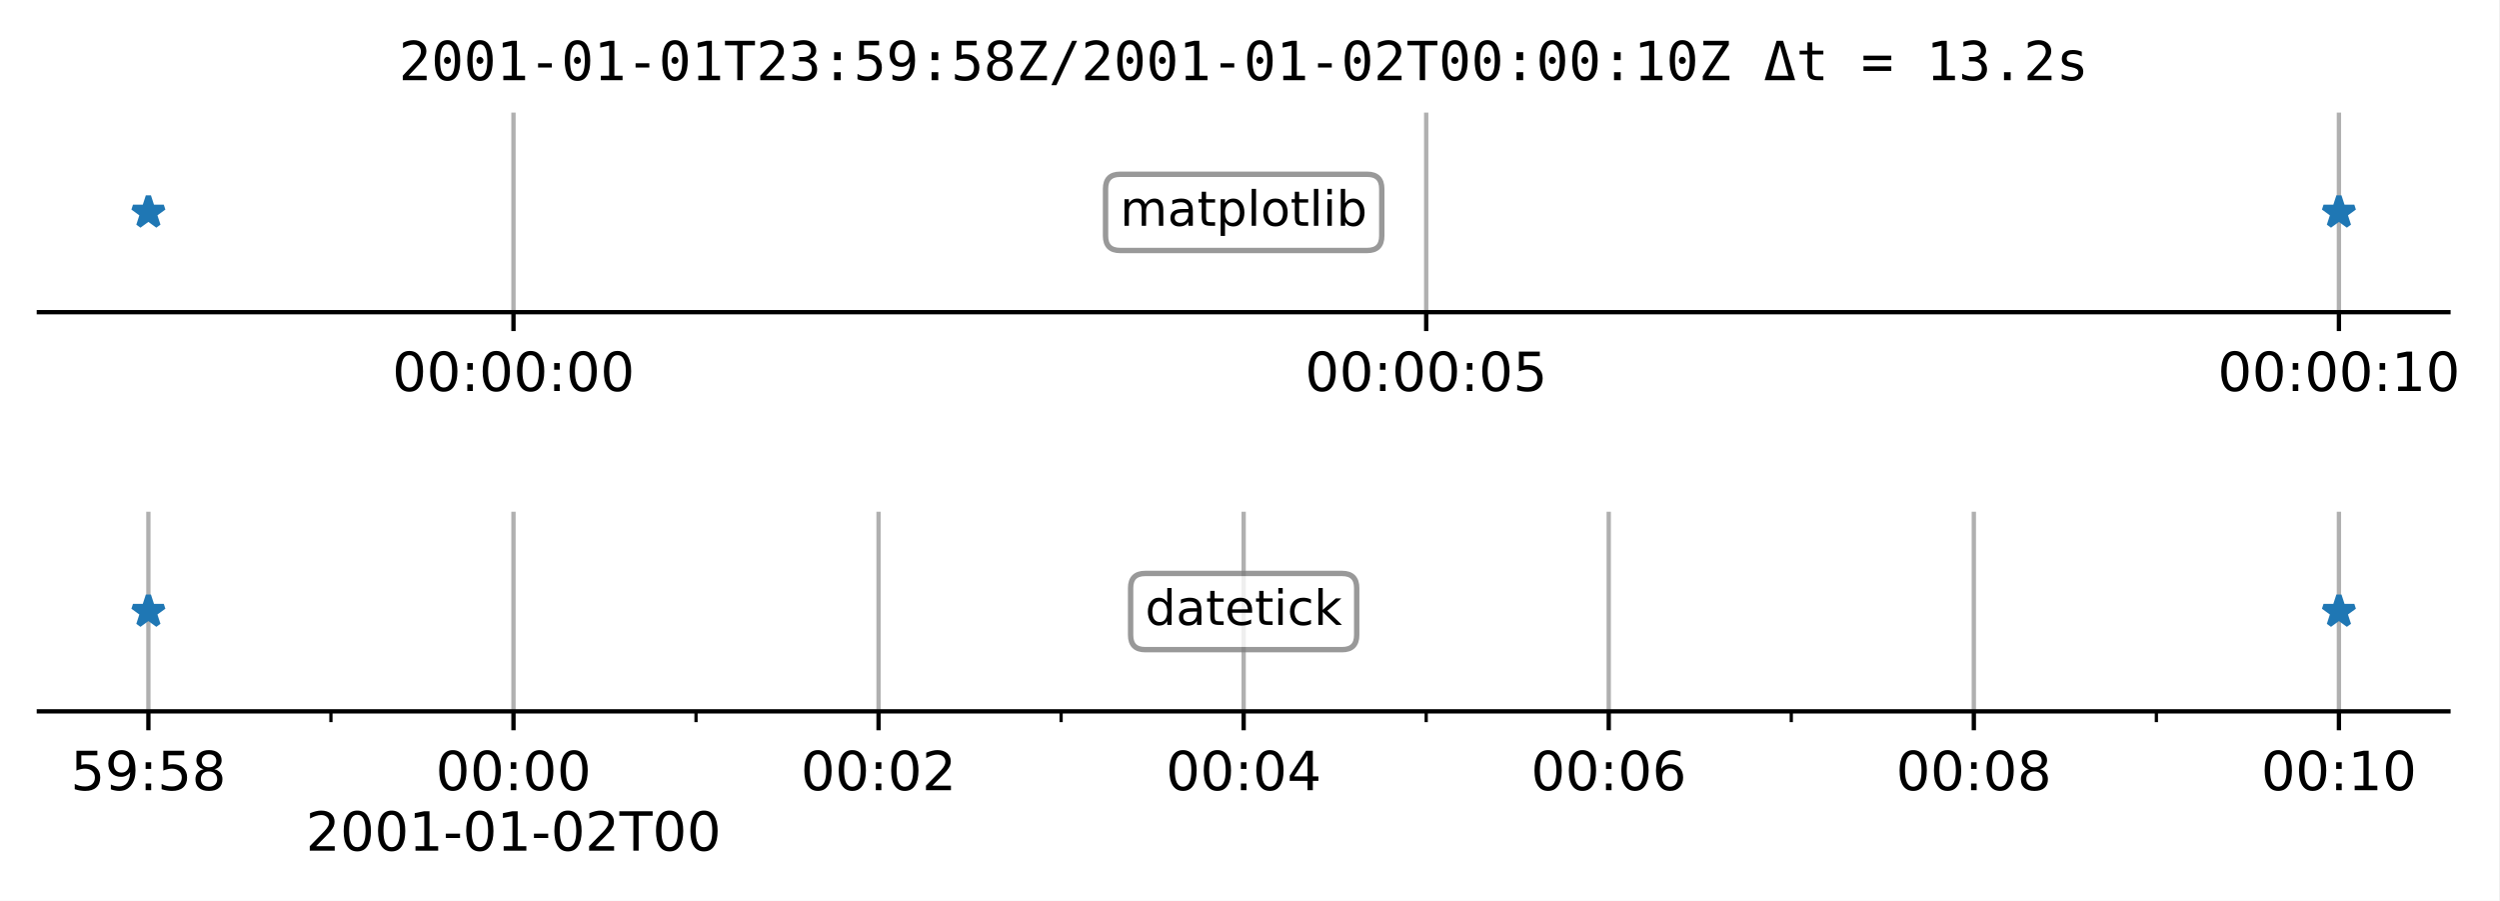
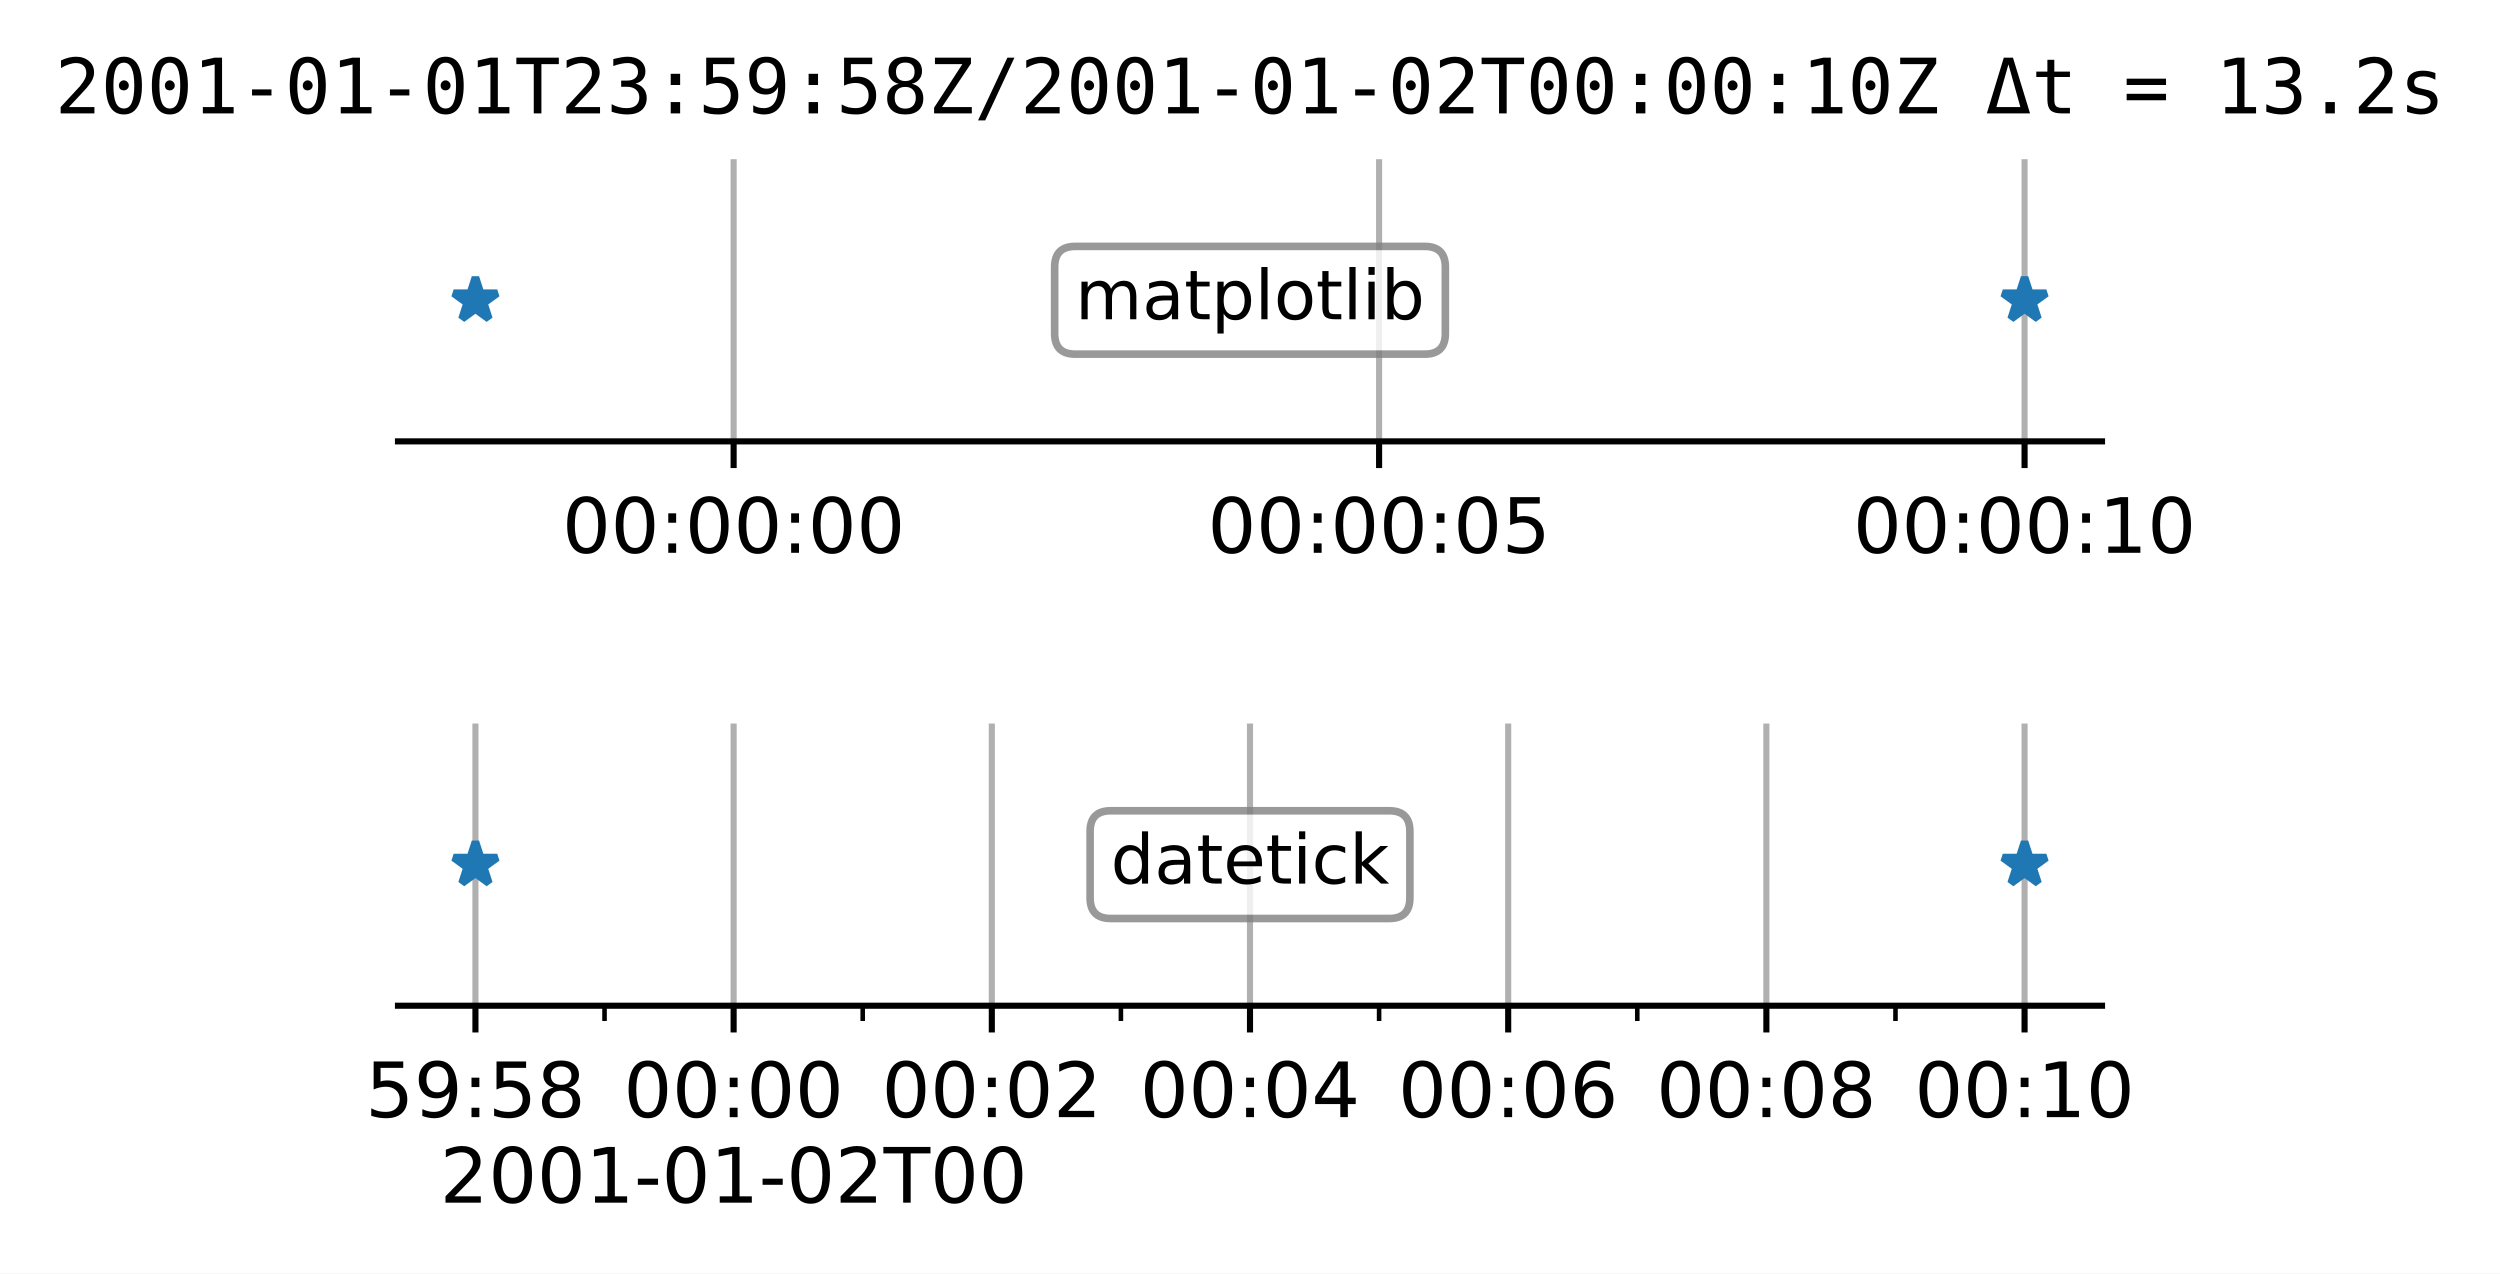
- <svg xmlns="http://www.w3.org/2000/svg" xmlns:xlink="http://www.w3.org/1999/xlink" width="462.965pt" height="166.808pt" viewBox="0 0 462.965 166.808" version="1.1">
+ <svg xmlns="http://www.w3.org/2000/svg" xmlns:xlink="http://www.w3.org/1999/xlink" width="327.456pt" height="166.808pt" viewBox="0 0 327.456 166.808" version="1.1">
  <defs>
    <style type="text/css">*{stroke-linejoin: round; stroke-linecap: butt}</style>
  </defs>
  <g id="figure_1">
    <g id="patch_1">
-       <path d="M 0 166.808  L 462.965 166.808  L 462.965 0  L 0 0  z " style="fill: #ffffff" />
+       <path d="M 0 166.808  L 327.456 166.808  L 327.456 0  L 0 0  z " style="fill: #ffffff" />
    </g>
    <g id="axes_1">
      <g id="patch_2">
-         <path d="M 7.2 57.812  L 453.6 57.812  L 453.6 20.852  L 7.2 20.852  z " style="fill: #ffffff" />
+         <path d="M 52.128 57.812  L 275.328 57.812  L 275.328 20.852  L 52.128 20.852  z " style="fill: #ffffff" />
      </g>
      <g id="matplotlib.axis_1">
        <g id="xtick_1">
          <g id="line2d_1">
-             <path d="M 95.127 57.812  L 95.127 20.852  " clip-path="url(#p6fb5cd270e)" style="fill: none; stroke: #b0b0b0; stroke-width: 0.8; stroke-linecap: square" />
+             <path d="M 96.092 57.812  L 96.092 20.852  " clip-path="url(#p6392912a0c)" style="fill: none; stroke: #b0b0b0; stroke-width: 0.8; stroke-linecap: square" />
          </g>
          <g id="line2d_2">
            <defs>
              <path id="m1e6c41ab66" d="M 0 0  L 0 3.5  " style="stroke: #000000; stroke-width: 0.8" />
            </defs>
            <g>
-               <use xlink:href="#m1e6c41ab66" x="95.127" y="57.812" style="stroke: #000000; stroke-width: 0.8" />
+               <use xlink:href="#m1e6c41ab66" x="96.092" y="57.812" style="stroke: #000000; stroke-width: 0.8" />
            </g>
          </g>
          <g id="text_1">
-             <text style="font-size: 10px; font-family: 'DejaVu Sans', 'Bitstream Vera Sans', 'Computer Modern Sans Serif', 'Lucida Grande', 'Verdana', 'Geneva', 'Lucid', 'Arial', 'Helvetica', 'Avant Garde', sans-serif; text-anchor: middle" x="95.127" y="72.41" transform="rotate(-0 95.12728 72.41)">00:00:00</text>
+             <text style="font-size: 10px; font-family: 'DejaVu Sans', 'Bitstream Vera Sans', 'Computer Modern Sans Serif', 'Lucida Grande', 'Verdana', 'Geneva', 'Lucid', 'Arial', 'Helvetica', 'Avant Garde', sans-serif; text-anchor: middle" x="96.092" y="72.41" transform="rotate(-0 96.09176 72.41)">00:00:00</text>
          </g>
        </g>
        <g id="xtick_2">
          <g id="line2d_3">
-             <path d="M 264.218 57.812  L 264.218 20.852  " clip-path="url(#p6fb5cd270e)" style="fill: none; stroke: #b0b0b0; stroke-width: 0.8; stroke-linecap: square" />
+             <path d="M 180.637 57.812  L 180.637 20.852  " clip-path="url(#p6392912a0c)" style="fill: none; stroke: #b0b0b0; stroke-width: 0.8; stroke-linecap: square" />
          </g>
          <g id="line2d_4">
            <g>
-               <use xlink:href="#m1e6c41ab66" x="264.218" y="57.812" style="stroke: #000000; stroke-width: 0.8" />
+               <use xlink:href="#m1e6c41ab66" x="180.637" y="57.812" style="stroke: #000000; stroke-width: 0.8" />
            </g>
          </g>
          <g id="text_2">
-             <text style="font-size: 10px; font-family: 'DejaVu Sans', 'Bitstream Vera Sans', 'Computer Modern Sans Serif', 'Lucida Grande', 'Verdana', 'Geneva', 'Lucid', 'Arial', 'Helvetica', 'Avant Garde', sans-serif; text-anchor: middle" x="264.218" y="72.41" transform="rotate(-0 264.2182 72.41)">00:00:05</text>
+             <text style="font-size: 10px; font-family: 'DejaVu Sans', 'Bitstream Vera Sans', 'Computer Modern Sans Serif', 'Lucida Grande', 'Verdana', 'Geneva', 'Lucid', 'Arial', 'Helvetica', 'Avant Garde', sans-serif; text-anchor: middle" x="180.637" y="72.41" transform="rotate(-0 180.6372 72.41)">00:00:05</text>
          </g>
        </g>
        <g id="xtick_3">
          <g id="line2d_5">
-             <path d="M 433.309 57.812  L 433.309 20.852  " clip-path="url(#p6fb5cd270e)" style="fill: none; stroke: #b0b0b0; stroke-width: 0.8; stroke-linecap: square" />
+             <path d="M 265.183 57.812  L 265.183 20.852  " clip-path="url(#p6392912a0c)" style="fill: none; stroke: #b0b0b0; stroke-width: 0.8; stroke-linecap: square" />
          </g>
          <g id="line2d_6">
            <g>
-               <use xlink:href="#m1e6c41ab66" x="433.309" y="57.812" style="stroke: #000000; stroke-width: 0.8" />
+               <use xlink:href="#m1e6c41ab66" x="265.183" y="57.812" style="stroke: #000000; stroke-width: 0.8" />
            </g>
          </g>
          <g id="text_3">
-             <text style="font-size: 10px; font-family: 'DejaVu Sans', 'Bitstream Vera Sans', 'Computer Modern Sans Serif', 'Lucida Grande', 'Verdana', 'Geneva', 'Lucid', 'Arial', 'Helvetica', 'Avant Garde', sans-serif; text-anchor: middle" x="433.309" y="72.41" transform="rotate(-0 433.3091 72.41)">00:00:10</text>
+             <text style="font-size: 10px; font-family: 'DejaVu Sans', 'Bitstream Vera Sans', 'Computer Modern Sans Serif', 'Lucida Grande', 'Verdana', 'Geneva', 'Lucid', 'Arial', 'Helvetica', 'Avant Garde', sans-serif; text-anchor: middle" x="265.183" y="72.41" transform="rotate(-0 265.1827 72.41)">00:00:10</text>
          </g>
        </g>
      </g>
      <g id="line2d_7">
        <defs>
          <path id="maf42e94cd1" d="M 0 -3  L -0.674 -0.927  L -2.853 -0.927  L -1.09 0.354  L -1.763 2.427  L -0 1.146  L 1.763 2.427  L 1.09 0.354  L 2.853 -0.927  L 0.674 -0.927  z " style="stroke: #1f77b4; stroke-linejoin: bevel" />
        </defs>
-         <g clip-path="url(#p6fb5cd270e)">
-           <use xlink:href="#maf42e94cd1" x="27.491" y="39.332" style="fill: #1f77b4; stroke: #1f77b4; stroke-linejoin: bevel" />
-           <use xlink:href="#maf42e94cd1" x="433.309" y="39.332" style="fill: #1f77b4; stroke: #1f77b4; stroke-linejoin: bevel" />
+         <g clip-path="url(#p6392912a0c)">
+           <use xlink:href="#maf42e94cd1" x="62.274" y="39.332" style="fill: #1f77b4; stroke: #1f77b4; stroke-linejoin: bevel" />
+           <use xlink:href="#maf42e94cd1" x="265.183" y="39.332" style="fill: #1f77b4; stroke: #1f77b4; stroke-linejoin: bevel" />
        </g>
      </g>
      <g id="patch_3">
-         <path d="M 7.2 57.812  L 453.6 57.812  " style="fill: none; stroke: #000000; stroke-width: 0.8; stroke-linejoin: miter; stroke-linecap: square" />
+         <path d="M 52.128 57.812  L 275.328 57.812  " style="fill: none; stroke: #000000; stroke-width: 0.8; stroke-linejoin: miter; stroke-linecap: square" />
      </g>
      <g id="text_4">
        <g id="patch_4">
-           <path d="M 207.513 46.387  L 253.287 46.387  Q 255.987 46.387 255.987 43.687  L 255.987 34.976  Q 255.987 32.276 253.287 32.276  L 207.513 32.276  Q 204.813 32.276 204.813 34.976  L 204.813 43.687  Q 204.813 46.387 207.513 46.387  z " style="fill: #ffffff; opacity: 0.8; stroke: #808080; stroke-linejoin: miter" />
-         </g>
-         <text style="font-size: 9px; font-family: 'DejaVu Sans', 'Bitstream Vera Sans', 'Computer Modern Sans Serif', 'Lucida Grande', 'Verdana', 'Geneva', 'Lucid', 'Arial', 'Helvetica', 'Avant Garde', sans-serif; text-anchor: middle" x="230.4" y="41.815" transform="rotate(-0 230.4 41.815)">matplotlib</text>
+           <path d="M 140.841 46.387  L 186.615 46.387  Q 189.315 46.387 189.315 43.687  L 189.315 34.976  Q 189.315 32.276 186.615 32.276  L 140.841 32.276  Q 138.141 32.276 138.141 34.976  L 138.141 43.687  Q 138.141 46.387 140.841 46.387  z " style="fill: #ffffff; opacity: 0.8; stroke: #808080; stroke-linejoin: miter" />
+         </g>
+         <text style="font-size: 9px; font-family: 'DejaVu Sans', 'Bitstream Vera Sans', 'Computer Modern Sans Serif', 'Lucida Grande', 'Verdana', 'Geneva', 'Lucid', 'Arial', 'Helvetica', 'Avant Garde', sans-serif; text-anchor: middle" x="163.728" y="41.815" transform="rotate(-0 163.7281 41.815)">matplotlib</text>
      </g>
      <g id="text_5">
-         <text style="font-size: 10px; font-family: 'DejaVu Sans Mono', 'Bitstream Vera Sans Mono', 'Computer Modern Typewriter', 'Andale Mono', 'Nimbus Mono L', 'Courier New', 'Courier', 'Fixed', 'Terminal', monospace; text-anchor: middle" x="230.4" y="14.852" transform="rotate(-0 230.4 14.85156)">2001-01-01T23:59:58Z/2001-01-02T00:00:10Z Δt = 13.2s</text>
+         <text style="font-size: 10px; font-family: 'DejaVu Sans Mono', 'Bitstream Vera Sans Mono', 'Computer Modern Typewriter', 'Andale Mono', 'Nimbus Mono L', 'Courier New', 'Courier', 'Fixed', 'Terminal', monospace; text-anchor: middle" x="163.728" y="14.852" transform="rotate(-0 163.7281 14.85156)">2001-01-01T23:59:58Z/2001-01-02T00:00:10Z Δt = 13.2s</text>
      </g>
    </g>
    <g id="axes_2">
      <g id="patch_5">
-         <path d="M 7.2 131.732  L 453.6 131.732  L 453.6 94.772  L 7.2 94.772  z " style="fill: #ffffff" />
+         <path d="M 52.128 131.732  L 275.328 131.732  L 275.328 94.772  L 52.128 94.772  z " style="fill: #ffffff" />
      </g>
      <g id="matplotlib.axis_2">
        <g id="xtick_4">
          <g id="line2d_8">
-             <path d="M 27.491 131.732  L 27.491 94.772  " clip-path="url(#p59f42ca326)" style="fill: none; stroke: #b0b0b0; stroke-width: 0.8; stroke-linecap: square" />
+             <path d="M 62.274 131.732  L 62.274 94.772  " clip-path="url(#p301ed3377b)" style="fill: none; stroke: #b0b0b0; stroke-width: 0.8; stroke-linecap: square" />
          </g>
          <g id="line2d_9">
            <g>
-               <use xlink:href="#m1e6c41ab66" x="27.491" y="131.732" style="stroke: #000000; stroke-width: 0.8" />
+               <use xlink:href="#m1e6c41ab66" x="62.274" y="131.732" style="stroke: #000000; stroke-width: 0.8" />
            </g>
          </g>
          <g id="text_6">
-             <text style="font-size: 10px; font-family: 'DejaVu Sans', 'Bitstream Vera Sans', 'Computer Modern Sans Serif', 'Lucida Grande', 'Verdana', 'Geneva', 'Lucid', 'Arial', 'Helvetica', 'Avant Garde', sans-serif; text-anchor: middle" x="27.491" y="146.33" transform="rotate(-0 27.49091 146.33)">59:58</text>
+             <text style="font-size: 10px; font-family: 'DejaVu Sans', 'Bitstream Vera Sans', 'Computer Modern Sans Serif', 'Lucida Grande', 'Verdana', 'Geneva', 'Lucid', 'Arial', 'Helvetica', 'Avant Garde', sans-serif; text-anchor: middle" x="62.274" y="146.33" transform="rotate(-0 62.27358 146.33)">59:58</text>
          </g>
        </g>
        <g id="xtick_5">
          <g id="line2d_10">
-             <path d="M 95.127 131.732  L 95.127 94.772  " clip-path="url(#p59f42ca326)" style="fill: none; stroke: #b0b0b0; stroke-width: 0.8; stroke-linecap: square" />
+             <path d="M 96.092 131.732  L 96.092 94.772  " clip-path="url(#p301ed3377b)" style="fill: none; stroke: #b0b0b0; stroke-width: 0.8; stroke-linecap: square" />
          </g>
          <g id="line2d_11">
            <g>
-               <use xlink:href="#m1e6c41ab66" x="95.127" y="131.732" style="stroke: #000000; stroke-width: 0.8" />
+               <use xlink:href="#m1e6c41ab66" x="96.092" y="131.732" style="stroke: #000000; stroke-width: 0.8" />
            </g>
          </g>
          <g id="text_7">
-             <text style="font-size: 10px; font-family: 'DejaVu Sans', 'Bitstream Vera Sans', 'Computer Modern Sans Serif', 'Lucida Grande', 'Verdana', 'Geneva', 'Lucid', 'Arial', 'Helvetica', 'Avant Garde', sans-serif" transform="translate(80.7179 146.33)">00:00</text>
-             <text style="font-size: 10px; font-family: 'DejaVu Sans', 'Bitstream Vera Sans', 'Computer Modern Sans Serif', 'Lucida Grande', 'Verdana', 'Geneva', 'Lucid', 'Arial', 'Helvetica', 'Avant Garde', sans-serif" transform="translate(56.65306 157.5278)">2001-01-02T00</text>
+             <text style="font-size: 10px; font-family: 'DejaVu Sans', 'Bitstream Vera Sans', 'Computer Modern Sans Serif', 'Lucida Grande', 'Verdana', 'Geneva', 'Lucid', 'Arial', 'Helvetica', 'Avant Garde', sans-serif" transform="translate(81.68239 146.33)">00:00</text>
+             <text style="font-size: 10px; font-family: 'DejaVu Sans', 'Bitstream Vera Sans', 'Computer Modern Sans Serif', 'Lucida Grande', 'Verdana', 'Geneva', 'Lucid', 'Arial', 'Helvetica', 'Avant Garde', sans-serif" transform="translate(57.61754 157.5278)">2001-01-02T00</text>
          </g>
        </g>
        <g id="xtick_6">
          <g id="line2d_12">
-             <path d="M 162.764 131.732  L 162.764 94.772  " clip-path="url(#p59f42ca326)" style="fill: none; stroke: #b0b0b0; stroke-width: 0.8; stroke-linecap: square" />
+             <path d="M 129.91 131.732  L 129.91 94.772  " clip-path="url(#p301ed3377b)" style="fill: none; stroke: #b0b0b0; stroke-width: 0.8; stroke-linecap: square" />
          </g>
          <g id="line2d_13">
            <g>
-               <use xlink:href="#m1e6c41ab66" x="162.764" y="131.732" style="stroke: #000000; stroke-width: 0.8" />
+               <use xlink:href="#m1e6c41ab66" x="129.91" y="131.732" style="stroke: #000000; stroke-width: 0.8" />
            </g>
          </g>
          <g id="text_8">
-             <text style="font-size: 10px; font-family: 'DejaVu Sans', 'Bitstream Vera Sans', 'Computer Modern Sans Serif', 'Lucida Grande', 'Verdana', 'Geneva', 'Lucid', 'Arial', 'Helvetica', 'Avant Garde', sans-serif; text-anchor: middle" x="162.764" y="146.33" transform="rotate(-0 162.7636 146.33)">00:02</text>
+             <text style="font-size: 10px; font-family: 'DejaVu Sans', 'Bitstream Vera Sans', 'Computer Modern Sans Serif', 'Lucida Grande', 'Verdana', 'Geneva', 'Lucid', 'Arial', 'Helvetica', 'Avant Garde', sans-serif; text-anchor: middle" x="129.91" y="146.33" transform="rotate(-0 129.9099 146.33)">00:02</text>
          </g>
        </g>
        <g id="xtick_7">
          <g id="line2d_14">
-             <path d="M 230.4 131.732  L 230.4 94.772  " clip-path="url(#p59f42ca326)" style="fill: none; stroke: #b0b0b0; stroke-width: 0.8; stroke-linecap: square" />
+             <path d="M 163.728 131.732  L 163.728 94.772  " clip-path="url(#p301ed3377b)" style="fill: none; stroke: #b0b0b0; stroke-width: 0.8; stroke-linecap: square" />
          </g>
          <g id="line2d_15">
            <g>
-               <use xlink:href="#m1e6c41ab66" x="230.4" y="131.732" style="stroke: #000000; stroke-width: 0.8" />
+               <use xlink:href="#m1e6c41ab66" x="163.728" y="131.732" style="stroke: #000000; stroke-width: 0.8" />
            </g>
          </g>
          <g id="text_9">
-             <text style="font-size: 10px; font-family: 'DejaVu Sans', 'Bitstream Vera Sans', 'Computer Modern Sans Serif', 'Lucida Grande', 'Verdana', 'Geneva', 'Lucid', 'Arial', 'Helvetica', 'Avant Garde', sans-serif; text-anchor: middle" x="230.4" y="146.33" transform="rotate(-0 230.4 146.33)">00:04</text>
+             <text style="font-size: 10px; font-family: 'DejaVu Sans', 'Bitstream Vera Sans', 'Computer Modern Sans Serif', 'Lucida Grande', 'Verdana', 'Geneva', 'Lucid', 'Arial', 'Helvetica', 'Avant Garde', sans-serif; text-anchor: middle" x="163.728" y="146.33" transform="rotate(-0 163.7281 146.33)">00:04</text>
          </g>
        </g>
        <g id="xtick_8">
          <g id="line2d_16">
-             <path d="M 298.036 131.732  L 298.036 94.772  " clip-path="url(#p59f42ca326)" style="fill: none; stroke: #b0b0b0; stroke-width: 0.8; stroke-linecap: square" />
+             <path d="M 197.546 131.732  L 197.546 94.772  " clip-path="url(#p301ed3377b)" style="fill: none; stroke: #b0b0b0; stroke-width: 0.8; stroke-linecap: square" />
          </g>
          <g id="line2d_17">
            <g>
-               <use xlink:href="#m1e6c41ab66" x="298.036" y="131.732" style="stroke: #000000; stroke-width: 0.8" />
+               <use xlink:href="#m1e6c41ab66" x="197.546" y="131.732" style="stroke: #000000; stroke-width: 0.8" />
            </g>
          </g>
          <g id="text_10">
-             <text style="font-size: 10px; font-family: 'DejaVu Sans', 'Bitstream Vera Sans', 'Computer Modern Sans Serif', 'Lucida Grande', 'Verdana', 'Geneva', 'Lucid', 'Arial', 'Helvetica', 'Avant Garde', sans-serif; text-anchor: middle" x="298.036" y="146.33" transform="rotate(-0 298.0364 146.33)">00:06</text>
+             <text style="font-size: 10px; font-family: 'DejaVu Sans', 'Bitstream Vera Sans', 'Computer Modern Sans Serif', 'Lucida Grande', 'Verdana', 'Geneva', 'Lucid', 'Arial', 'Helvetica', 'Avant Garde', sans-serif; text-anchor: middle" x="197.546" y="146.33" transform="rotate(-0 197.5463 146.33)">00:06</text>
          </g>
        </g>
        <g id="xtick_9">
          <g id="line2d_18">
-             <path d="M 365.673 131.732  L 365.673 94.772  " clip-path="url(#p59f42ca326)" style="fill: none; stroke: #b0b0b0; stroke-width: 0.8; stroke-linecap: square" />
+             <path d="M 231.364 131.732  L 231.364 94.772  " clip-path="url(#p301ed3377b)" style="fill: none; stroke: #b0b0b0; stroke-width: 0.8; stroke-linecap: square" />
          </g>
          <g id="line2d_19">
            <g>
-               <use xlink:href="#m1e6c41ab66" x="365.673" y="131.732" style="stroke: #000000; stroke-width: 0.8" />
+               <use xlink:href="#m1e6c41ab66" x="231.364" y="131.732" style="stroke: #000000; stroke-width: 0.8" />
            </g>
          </g>
          <g id="text_11">
-             <text style="font-size: 10px; font-family: 'DejaVu Sans', 'Bitstream Vera Sans', 'Computer Modern Sans Serif', 'Lucida Grande', 'Verdana', 'Geneva', 'Lucid', 'Arial', 'Helvetica', 'Avant Garde', sans-serif; text-anchor: middle" x="365.673" y="146.33" transform="rotate(-0 365.6727 146.33)">00:08</text>
+             <text style="font-size: 10px; font-family: 'DejaVu Sans', 'Bitstream Vera Sans', 'Computer Modern Sans Serif', 'Lucida Grande', 'Verdana', 'Geneva', 'Lucid', 'Arial', 'Helvetica', 'Avant Garde', sans-serif; text-anchor: middle" x="231.364" y="146.33" transform="rotate(-0 231.3645 146.33)">00:08</text>
          </g>
        </g>
        <g id="xtick_10">
          <g id="line2d_20">
-             <path d="M 433.309 131.732  L 433.309 94.772  " clip-path="url(#p59f42ca326)" style="fill: none; stroke: #b0b0b0; stroke-width: 0.8; stroke-linecap: square" />
+             <path d="M 265.183 131.732  L 265.183 94.772  " clip-path="url(#p301ed3377b)" style="fill: none; stroke: #b0b0b0; stroke-width: 0.8; stroke-linecap: square" />
          </g>
          <g id="line2d_21">
            <g>
-               <use xlink:href="#m1e6c41ab66" x="433.309" y="131.732" style="stroke: #000000; stroke-width: 0.8" />
+               <use xlink:href="#m1e6c41ab66" x="265.183" y="131.732" style="stroke: #000000; stroke-width: 0.8" />
            </g>
          </g>
          <g id="text_12">
-             <text style="font-size: 10px; font-family: 'DejaVu Sans', 'Bitstream Vera Sans', 'Computer Modern Sans Serif', 'Lucida Grande', 'Verdana', 'Geneva', 'Lucid', 'Arial', 'Helvetica', 'Avant Garde', sans-serif; text-anchor: middle" x="433.309" y="146.33" transform="rotate(-0 433.3091 146.33)">00:10</text>
+             <text style="font-size: 10px; font-family: 'DejaVu Sans', 'Bitstream Vera Sans', 'Computer Modern Sans Serif', 'Lucida Grande', 'Verdana', 'Geneva', 'Lucid', 'Arial', 'Helvetica', 'Avant Garde', sans-serif; text-anchor: middle" x="265.183" y="146.33" transform="rotate(-0 265.1827 146.33)">00:10</text>
          </g>
        </g>
        <g id="xtick_11">
          <g id="line2d_22">
            <defs>
              <path id="m7da8c832f9" d="M 0 0  L 0 2  " style="stroke: #000000; stroke-width: 0.6" />
            </defs>
            <g>
-               <use xlink:href="#m7da8c832f9" x="61.309" y="131.732" style="stroke: #000000; stroke-width: 0.6" />
+               <use xlink:href="#m7da8c832f9" x="79.183" y="131.732" style="stroke: #000000; stroke-width: 0.6" />
            </g>
          </g>
        </g>
        <g id="xtick_12">
          <g id="line2d_23">
            <g>
-               <use xlink:href="#m7da8c832f9" x="128.945" y="131.732" style="stroke: #000000; stroke-width: 0.6" />
+               <use xlink:href="#m7da8c832f9" x="113.001" y="131.732" style="stroke: #000000; stroke-width: 0.6" />
            </g>
          </g>
        </g>
        <g id="xtick_13">
          <g id="line2d_24">
            <g>
-               <use xlink:href="#m7da8c832f9" x="196.582" y="131.732" style="stroke: #000000; stroke-width: 0.6" />
+               <use xlink:href="#m7da8c832f9" x="146.819" y="131.732" style="stroke: #000000; stroke-width: 0.6" />
            </g>
          </g>
        </g>
        <g id="xtick_14">
          <g id="line2d_25">
            <g>
-               <use xlink:href="#m7da8c832f9" x="264.218" y="131.732" style="stroke: #000000; stroke-width: 0.6" />
+               <use xlink:href="#m7da8c832f9" x="180.637" y="131.732" style="stroke: #000000; stroke-width: 0.6" />
            </g>
          </g>
        </g>
        <g id="xtick_15">
          <g id="line2d_26">
            <g>
-               <use xlink:href="#m7da8c832f9" x="331.855" y="131.732" style="stroke: #000000; stroke-width: 0.6" />
+               <use xlink:href="#m7da8c832f9" x="214.455" y="131.732" style="stroke: #000000; stroke-width: 0.6" />
            </g>
          </g>
        </g>
        <g id="xtick_16">
          <g id="line2d_27">
            <g>
-               <use xlink:href="#m7da8c832f9" x="399.491" y="131.732" style="stroke: #000000; stroke-width: 0.6" />
+               <use xlink:href="#m7da8c832f9" x="248.274" y="131.732" style="stroke: #000000; stroke-width: 0.6" />
            </g>
          </g>
        </g>
      </g>
      <g id="line2d_28">
-         <g clip-path="url(#p59f42ca326)">
-           <use xlink:href="#maf42e94cd1" x="27.491" y="113.252" style="fill: #1f77b4; stroke: #1f77b4; stroke-linejoin: bevel" />
-           <use xlink:href="#maf42e94cd1" x="433.309" y="113.252" style="fill: #1f77b4; stroke: #1f77b4; stroke-linejoin: bevel" />
+         <g clip-path="url(#p301ed3377b)">
+           <use xlink:href="#maf42e94cd1" x="62.274" y="113.252" style="fill: #1f77b4; stroke: #1f77b4; stroke-linejoin: bevel" />
+           <use xlink:href="#maf42e94cd1" x="265.183" y="113.252" style="fill: #1f77b4; stroke: #1f77b4; stroke-linejoin: bevel" />
        </g>
      </g>
      <g id="patch_6">
-         <path d="M 7.2 131.732  L 453.6 131.732  " style="fill: none; stroke: #000000; stroke-width: 0.8; stroke-linejoin: miter; stroke-linecap: square" />
+         <path d="M 52.128 131.732  L 275.328 131.732  " style="fill: none; stroke: #000000; stroke-width: 0.8; stroke-linejoin: miter; stroke-linecap: square" />
      </g>
      <g id="text_13">
        <g id="patch_7">
-           <path d="M 212.158 120.307  L 248.642 120.307  Q 251.342 120.307 251.342 117.607  L 251.342 108.896  Q 251.342 106.196 248.642 106.196  L 212.158 106.196  Q 209.458 106.196 209.458 108.896  L 209.458 117.607  Q 209.458 120.307 212.158 120.307  z " style="fill: #ffffff; opacity: 0.8; stroke: #808080; stroke-linejoin: miter" />
-         </g>
-         <text style="font-size: 9px; font-family: 'DejaVu Sans', 'Bitstream Vera Sans', 'Computer Modern Sans Serif', 'Lucida Grande', 'Verdana', 'Geneva', 'Lucid', 'Arial', 'Helvetica', 'Avant Garde', sans-serif; text-anchor: middle" x="230.4" y="115.735" transform="rotate(-0 230.4 115.735)">datetick</text>
+           <path d="M 145.486 120.307  L 181.97 120.307  Q 184.67 120.307 184.67 117.607  L 184.67 108.896  Q 184.67 106.196 181.97 106.196  L 145.486 106.196  Q 142.786 106.196 142.786 108.896  L 142.786 117.607  Q 142.786 120.307 145.486 120.307  z " style="fill: #ffffff; opacity: 0.8; stroke: #808080; stroke-linejoin: miter" />
+         </g>
+         <text style="font-size: 9px; font-family: 'DejaVu Sans', 'Bitstream Vera Sans', 'Computer Modern Sans Serif', 'Lucida Grande', 'Verdana', 'Geneva', 'Lucid', 'Arial', 'Helvetica', 'Avant Garde', sans-serif; text-anchor: middle" x="163.728" y="115.735" transform="rotate(-0 163.7281 115.735)">datetick</text>
      </g>
    </g>
  </g>
  <defs>
-     <clipPath id="p6fb5cd270e">
-       <rect x="7.2" y="20.852" width="446.4" height="36.96" />
+     <clipPath id="p6392912a0c">
+       <rect x="52.128" y="20.852" width="223.2" height="36.96" />
    </clipPath>
-     <clipPath id="p59f42ca326">
-       <rect x="7.2" y="94.772" width="446.4" height="36.96" />
+     <clipPath id="p301ed3377b">
+       <rect x="52.128" y="94.772" width="223.2" height="36.96" />
    </clipPath>
  </defs>
</svg>
